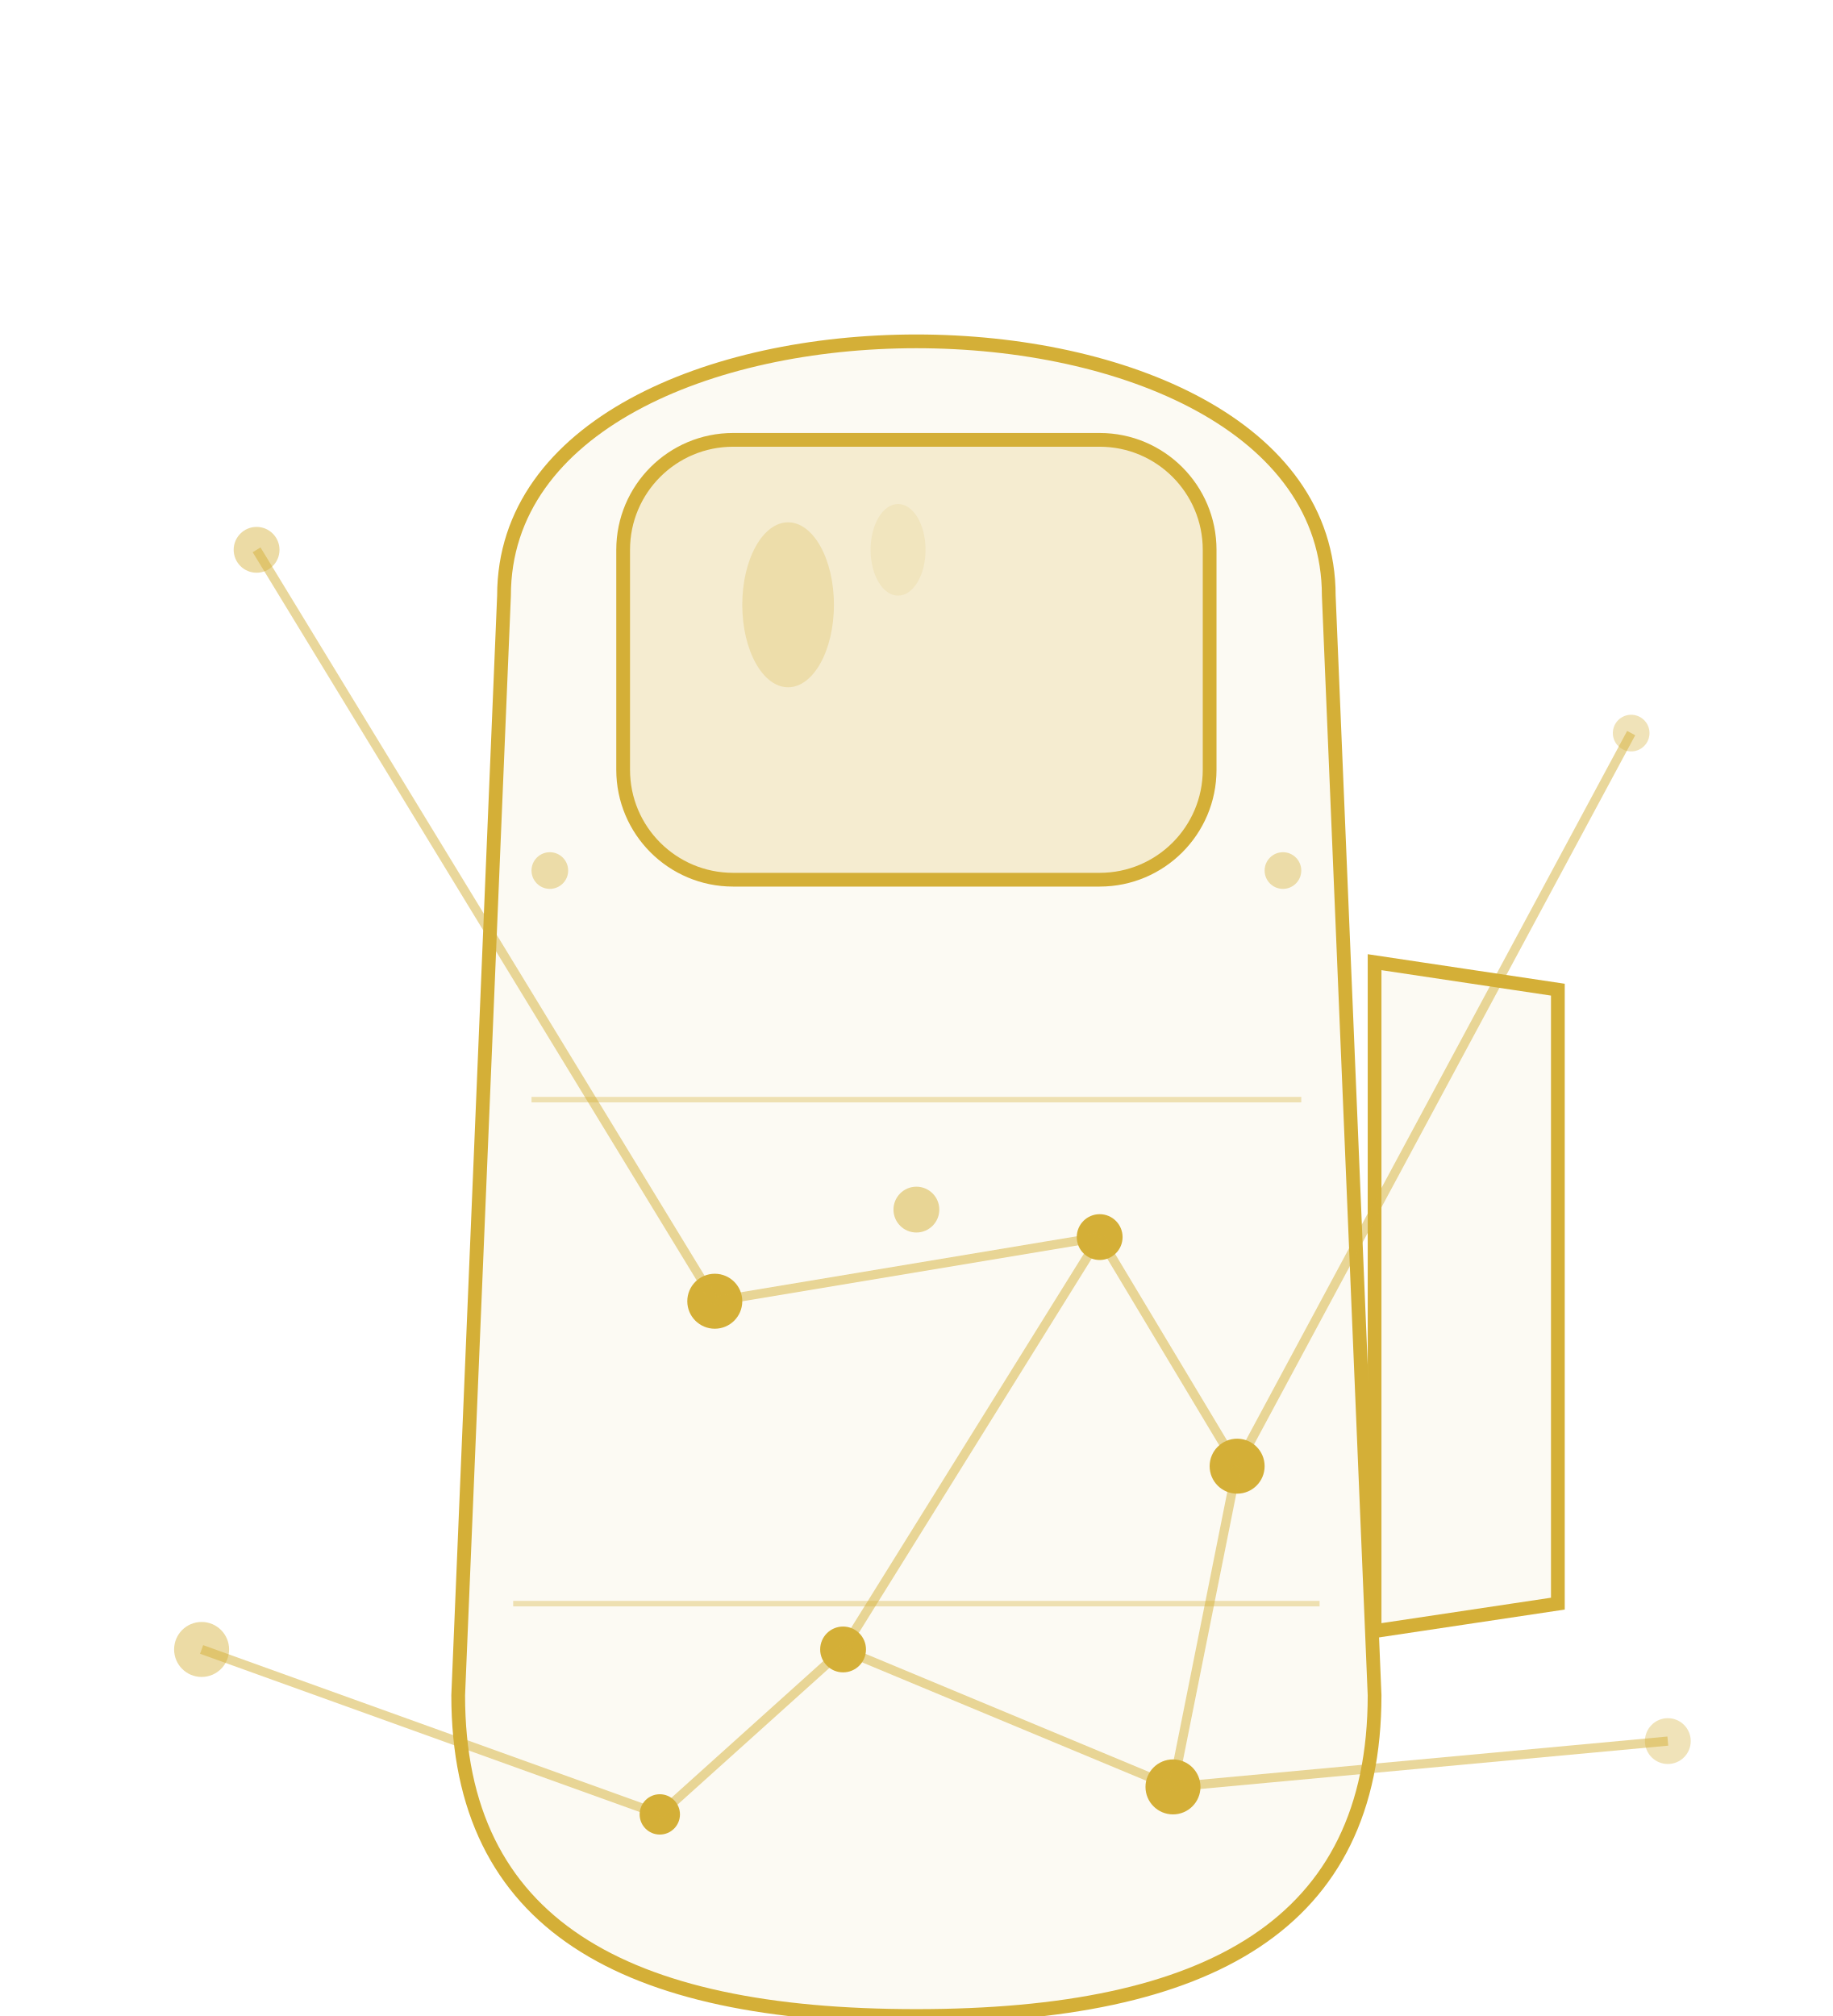
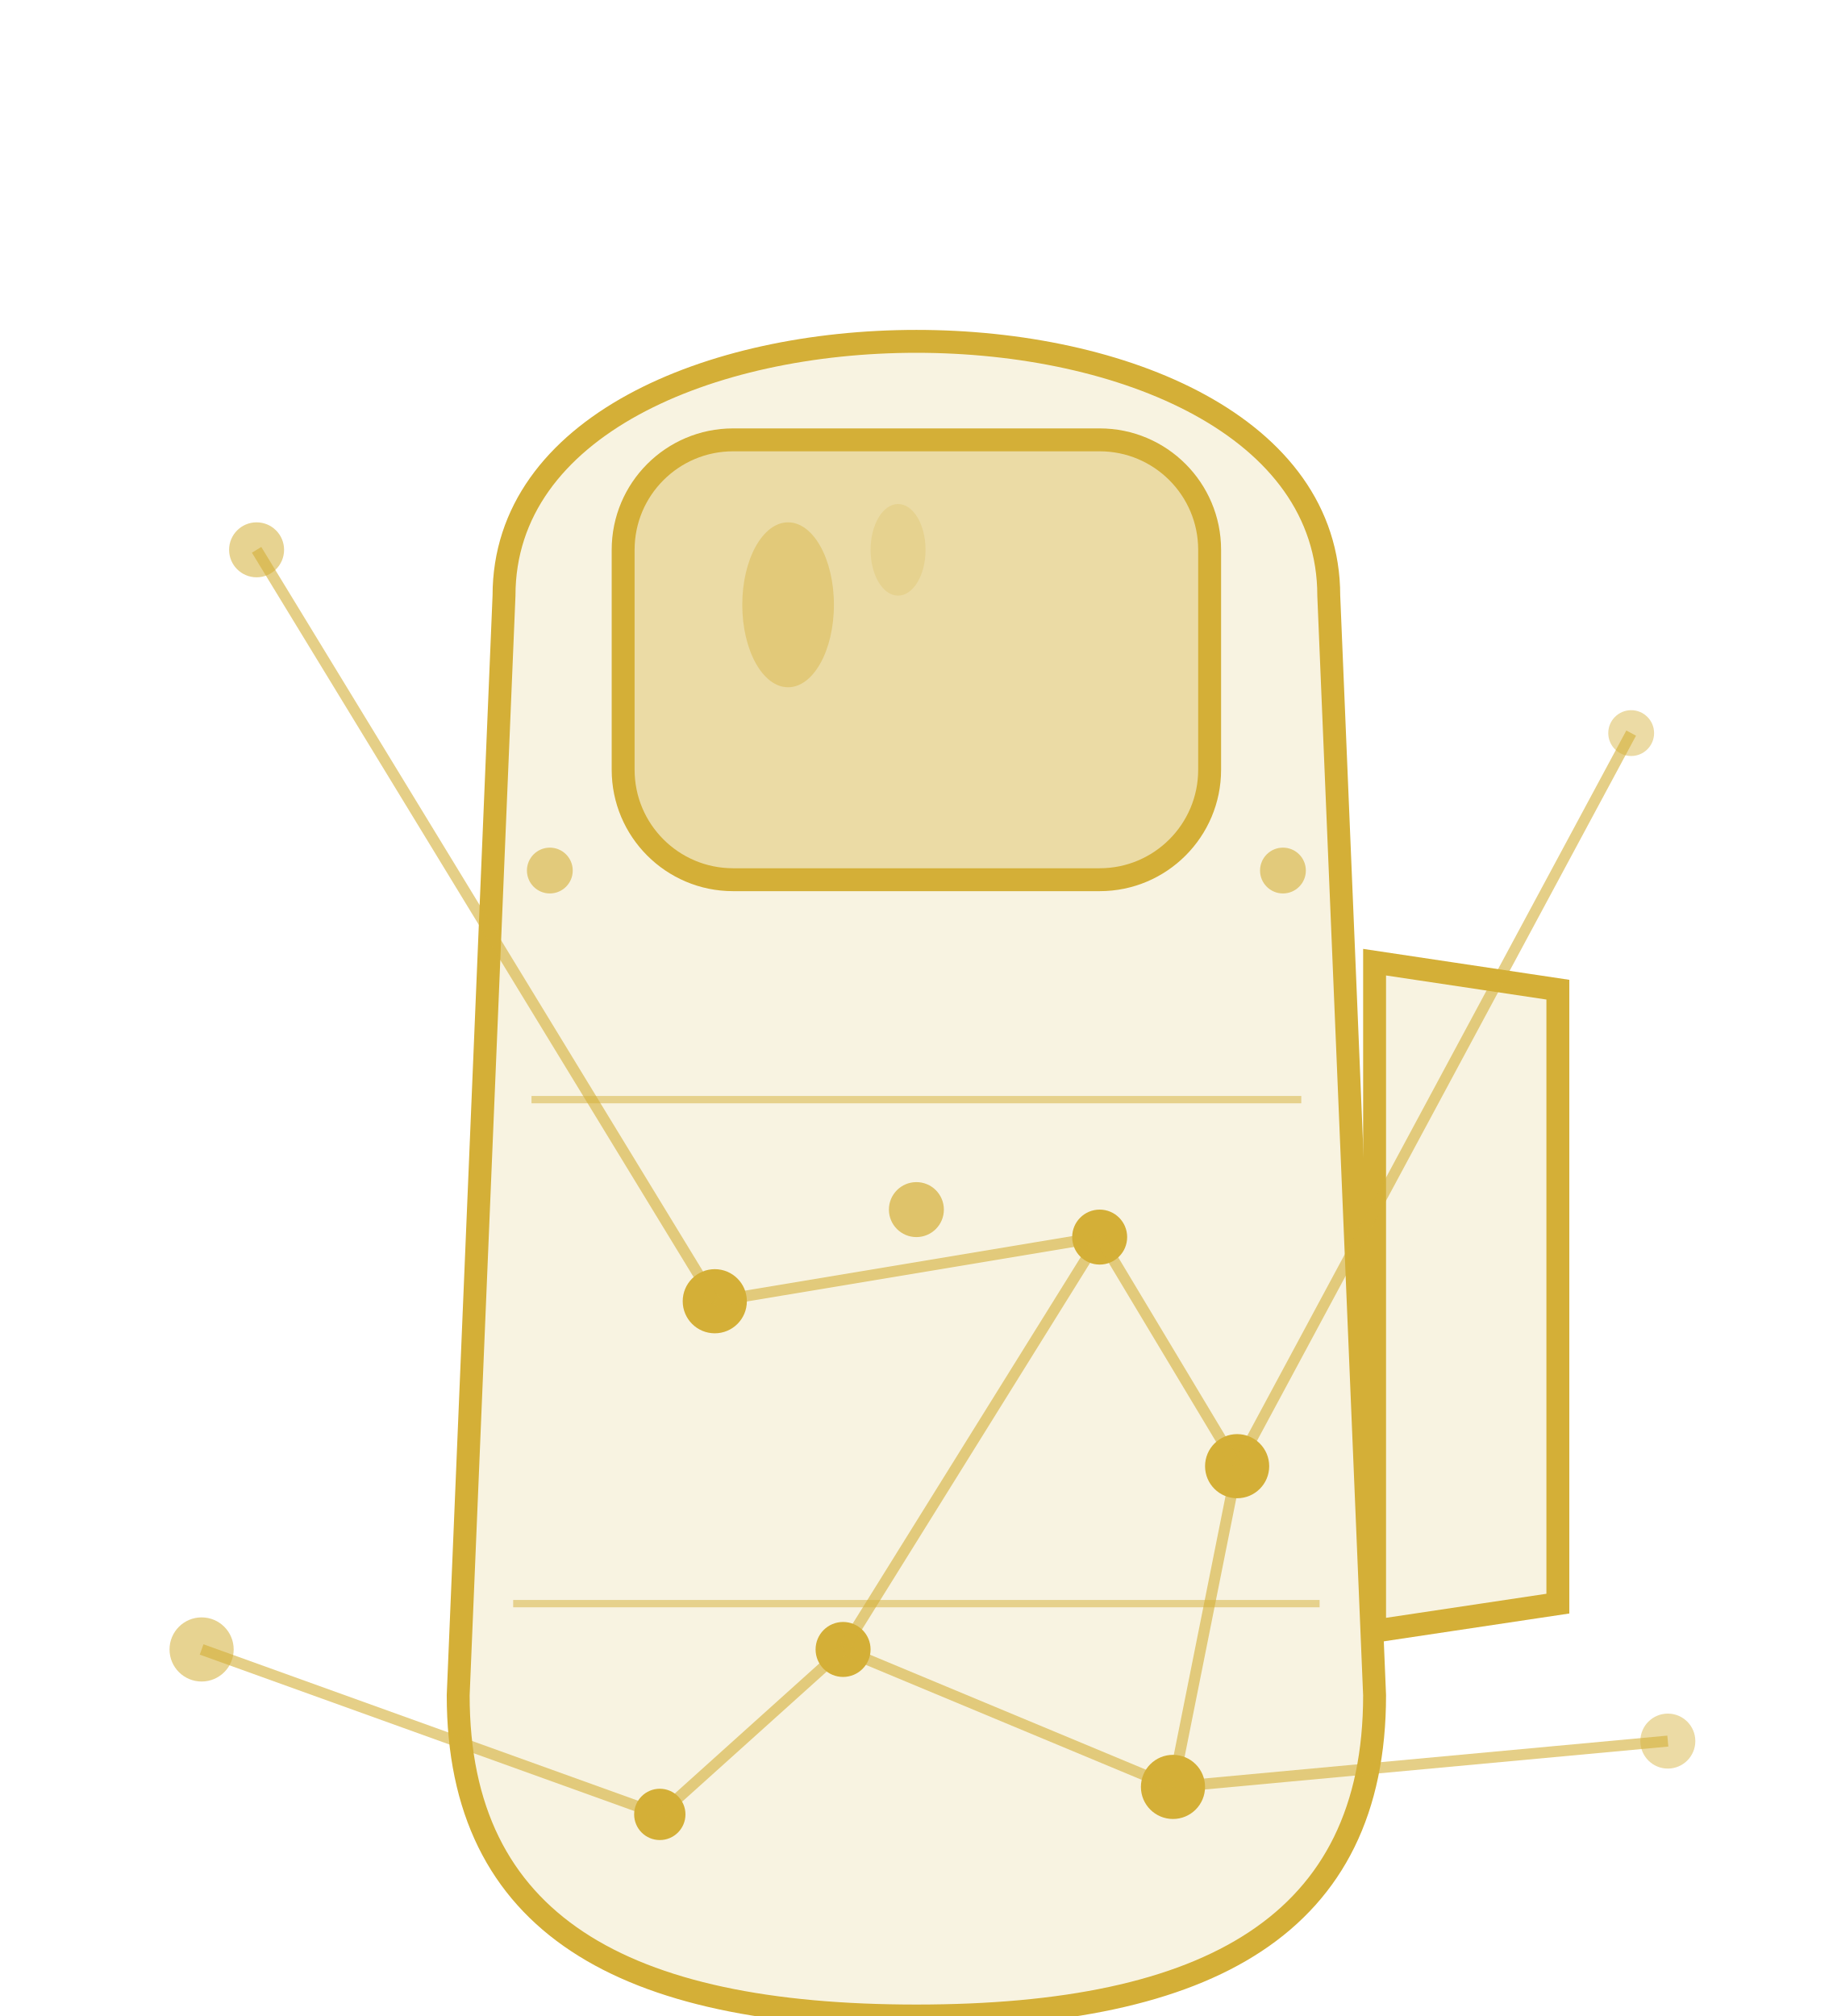
<svg xmlns="http://www.w3.org/2000/svg" viewBox="0 0 200 220" width="200" height="220">
  <style>
    .star { fill: #d4af37; }
-     .line { stroke: #d4af37; stroke-width: 1; opacity: 0.5; }
-     .suit { fill: rgba(212,175,55,0.06); stroke: #d4af37; stroke-width: 1.5; }
-     .visor { fill: rgba(212,175,55,0.18); stroke: #d4af37; stroke-width: 1.5; }
-     .panel { fill: none; stroke: #d4af37; stroke-width: 0.6; opacity: 0.35; }
-     .rivet { fill: #d4af37; opacity: 0.4; }
+     .line { stroke: #d4af37; stroke-width: 1.2; opacity: 0.6; }
+     .suit { fill: rgba(212,175,55,0.15); stroke: #d4af37; stroke-width: 2.5; }
+     .visor { fill: rgba(212,175,55,0.35); stroke: #d4af37; stroke-width: 2.5; }
+     .panel { fill: none; stroke: #d4af37; stroke-width: 0.8; opacity: 0.5; }
+     .rivet { fill: #d4af37; opacity: 0.6; }
  </style>
  <path d="M55,65 C55,28 145,28 145,65 L150,185 C150,210 132,220 100,220 C68,220 50,210 50,185 Z" class="suit" />
  <rect x="68" y="48" width="64" height="48" rx="12" class="visor" />
-   <ellipse cx="86" cy="66" rx="5" ry="9" fill="#d4af37" opacity="0.25" />
-   <ellipse cx="98" cy="60" rx="3" ry="5" fill="#d4af37" opacity="0.12" />
+   <ellipse cx="86" cy="66" rx="5" ry="9" fill="#d4af37" opacity="0.4" />
+   <ellipse cx="98" cy="60" rx="3" ry="5" fill="#d4af37" opacity="0.2" />
  <line x1="58" y1="120" x2="142" y2="120" class="panel" />
  <line x1="56" y1="175" x2="144" y2="175" class="panel" />
-   <circle cx="100" cy="132" r="2.5" class="star" opacity="0.5" />
-   <circle cx="60" cy="95" r="2" class="rivet" />
-   <circle cx="140" cy="95" r="2" class="rivet" />
-   <path d="M150,105 L170,108 L170,175 L150,178 Z" class="suit" stroke-width="1" />
-   <circle cx="78" cy="142" r="3" class="star" />
-   <circle cx="120" cy="135" r="2.5" class="star" />
-   <circle cx="135" cy="160" r="3" class="star" />
-   <circle cx="92" cy="180" r="2.5" class="star" />
-   <circle cx="128" cy="195" r="3" class="star" />
-   <circle cx="72" cy="198" r="2.2" class="star" />
+   <circle cx="100" cy="132" r="3" class="star" opacity="0.7" />
+   <circle cx="60" cy="95" r="2.5" class="rivet" />
+   <circle cx="140" cy="95" r="2.5" class="rivet" />
+   <path d="M150,105 L170,108 L170,175 L150,178 Z" class="suit" stroke-width="2" />
+   <circle cx="78" cy="142" r="3.5" class="star" />
+   <circle cx="120" cy="135" r="3" class="star" />
+   <circle cx="135" cy="160" r="3.5" class="star" />
+   <circle cx="92" cy="180" r="3" class="star" />
+   <circle cx="128" cy="195" r="3.5" class="star" />
+   <circle cx="72" cy="198" r="2.8" class="star" />
  <line x1="78" y1="142" x2="120" y2="135" class="line" />
  <line x1="120" y1="135" x2="135" y2="160" class="line" />
  <line x1="120" y1="135" x2="92" y2="180" class="line" />
  <line x1="92" y1="180" x2="128" y2="195" class="line" />
  <line x1="135" y1="160" x2="128" y2="195" class="line" />
  <line x1="92" y1="180" x2="72" y2="198" class="line" />
-   <circle cx="28" cy="60" r="2.5" class="star" opacity="0.45" />
-   <circle cx="178" cy="80" r="2" class="star" opacity="0.35" />
-   <circle cx="22" cy="180" r="3" class="star" opacity="0.45" />
-   <circle cx="182" cy="190" r="2.5" class="star" opacity="0.35" />
-   <line x1="28" y1="60" x2="78" y2="142" class="line" opacity="0.25" />
-   <line x1="178" y1="80" x2="135" y2="160" class="line" opacity="0.25" />
-   <line x1="22" y1="180" x2="72" y2="198" class="line" opacity="0.25" />
-   <line x1="182" y1="190" x2="128" y2="195" class="line" opacity="0.25" />
+   <circle cx="28" cy="60" r="3" class="star" opacity="0.55" />
+   <circle cx="178" cy="80" r="2.5" class="star" opacity="0.45" />
+   <circle cx="22" cy="180" r="3.5" class="star" opacity="0.55" />
+   <circle cx="182" cy="190" r="3" class="star" opacity="0.45" />
+   <line x1="28" y1="60" x2="78" y2="142" class="line" opacity="0.3" />
+   <line x1="178" y1="80" x2="135" y2="160" class="line" opacity="0.3" />
+   <line x1="22" y1="180" x2="72" y2="198" class="line" opacity="0.3" />
+   <line x1="182" y1="190" x2="128" y2="195" class="line" opacity="0.3" />
</svg>
